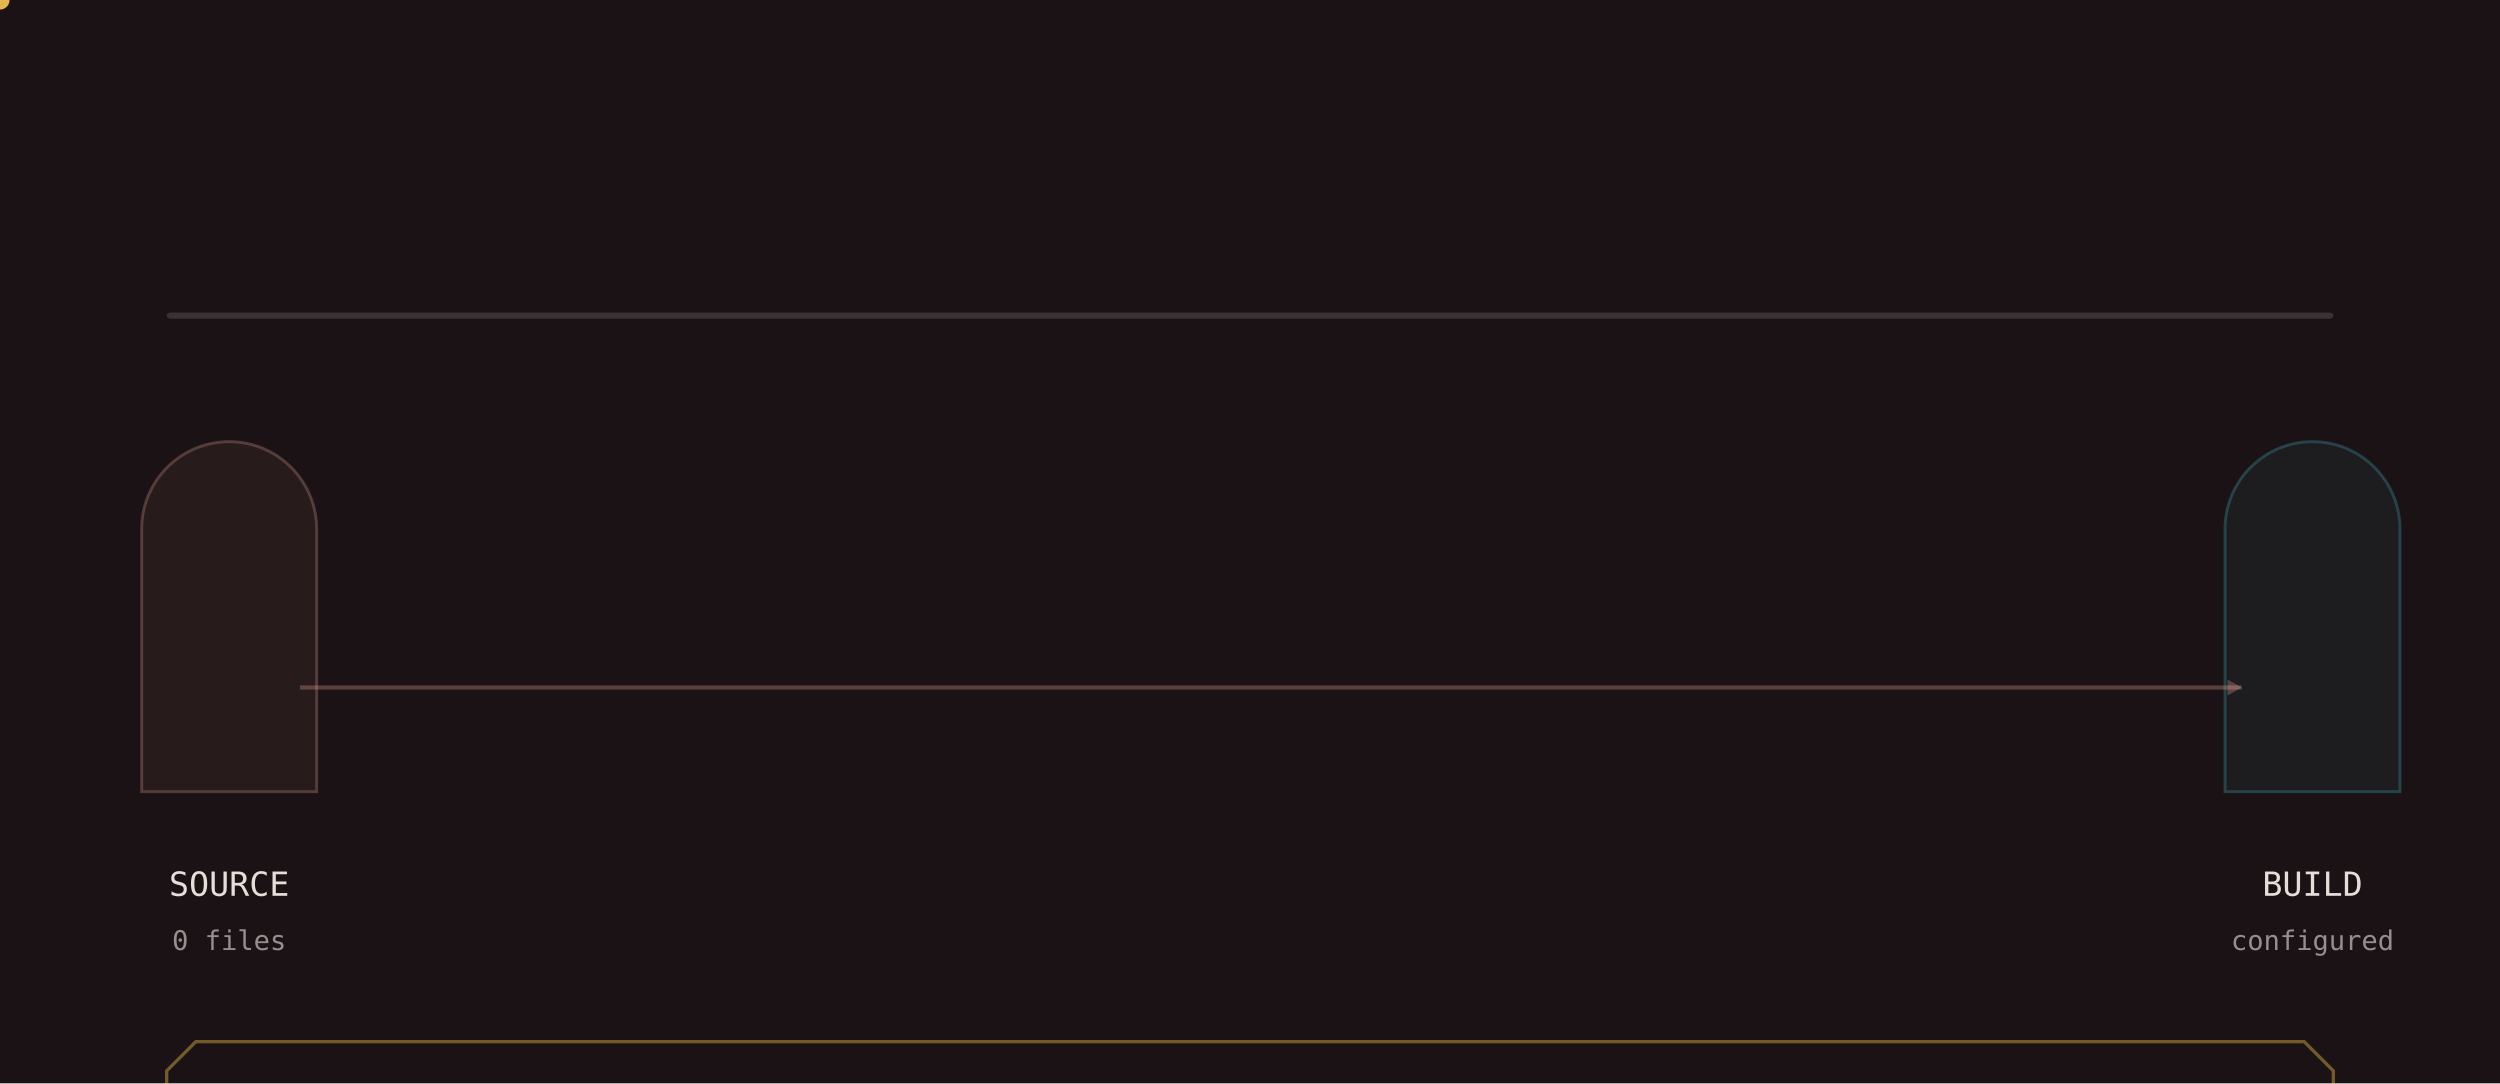
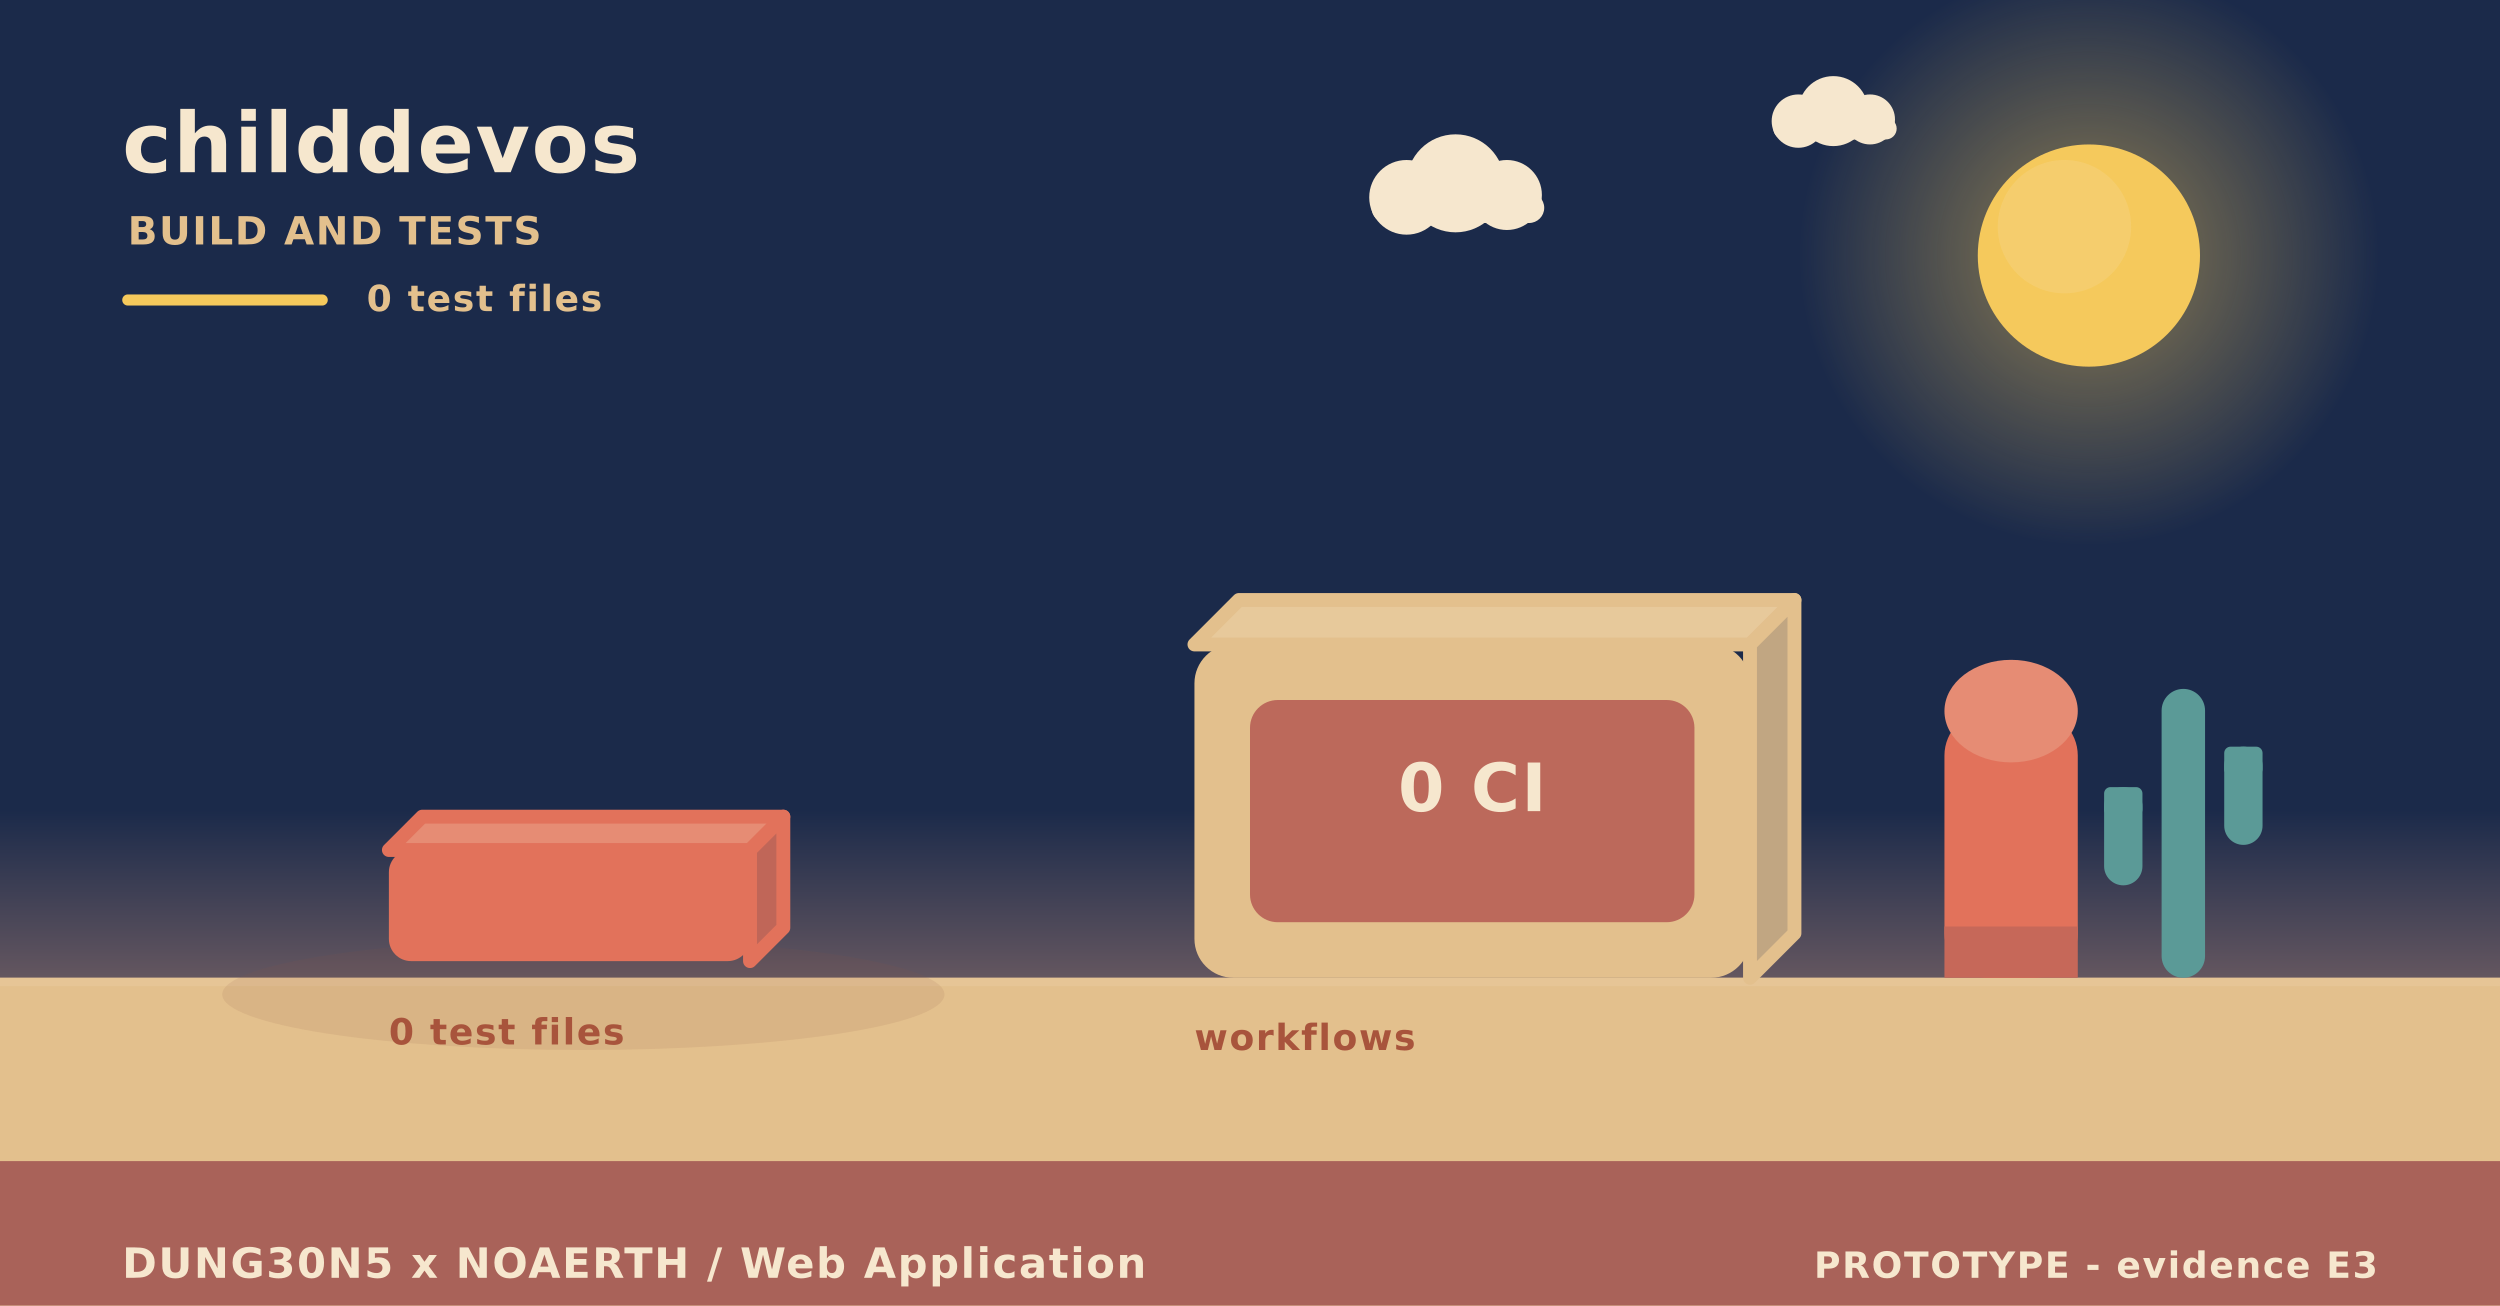
- <svg xmlns="http://www.w3.org/2000/svg" viewBox="0 0 1200 520" width="1200" height="520" role="img" aria-label="childdevos build evidence">
-   <rect width="1200" height="520" fill="#1a1214" />
-   <defs>
-     <linearGradient id="gb" x1="0" y1="0" x2="1" y2="1">
-       <stop offset="0%" stop-color="#ffb4a2" />
-       <stop offset="100%" stop-color="#48cae4" />
-     </linearGradient>
-   </defs>
-   <rect x="80.00" y="150.00" width="1040.00" height="3.00" rx="2.00" fill="rgba(253,244,240,0.140)" opacity="1.00" />
-   <path d="M68.00,380.00 L68.00,254.00 A42.00,42.00 0 0 1 152.00,254.00 L152.00,380.00 Z" fill="rgba(255,180,162,0.100)" opacity="0.55" stroke="rgba(255,180,162,0.450)" stroke-width="1.4" />
-   <polygon points="-192.26,189.00 -136.83,221.00 -136.83,157.00 -192.26,125.00" fill="#90732e" opacity="0.95" />
-   <polygon points="-247.68,221.00 -192.26,253.00 -192.26,189.00 -247.68,157.00" fill="#389eb2" opacity="0.95" />
-   <polygon points="-192.26,125.00 -136.83,157.00 -192.26,189.00 -247.68,157.00" fill="#ffb4a2" opacity="0.95" />
-   <text x="110" y="430" font-family="ui-monospace,Menlo,monospace" font-size="16" fill="rgba(253,244,240,0.900)" text-anchor="middle">SOURCE</text>
-   <text x="110" y="456" font-family="ui-monospace,Menlo,monospace" font-size="13" fill="rgba(253,244,240,0.550)" text-anchor="middle">0 files</text>
-   <path d="M1068.00,380.00 L1068.00,254.00 A42.00,42.00 0 0 1 1152.00,254.00 L1152.00,380.00 Z" fill="rgba(72,202,228,0.100)" opacity="0.55" stroke="rgba(72,202,228,0.450)" stroke-width="1.4" />
-   <polygon points="673.77,689.00 729.19,721.00 729.19,657.00 673.77,625.00" fill="#90732e" opacity="0.95" />
-   <polygon points="618.34,721.00 673.77,753.00 673.77,689.00 618.34,657.00" fill="#389eb2" opacity="0.95" />
-   <polygon points="673.77,625.00 729.19,657.00 673.77,689.00 618.34,657.00" fill="#48cae4" opacity="0.95" />
-   <text x="1110" y="430" font-family="ui-monospace,Menlo,monospace" font-size="16" fill="rgba(253,244,240,0.900)" text-anchor="middle">BUILD</text>
-   <text x="1110" y="456" font-family="ui-monospace,Menlo,monospace" font-size="13" fill="rgba(253,244,240,0.550)" text-anchor="middle">configured</text>
-   <line x1="144.00" y1="330.00" x2="1076.00" y2="330.00" stroke="rgba(255,180,162,0.500)" stroke-width="2.00" opacity="0.55" />
-   <polygon points="1076.00,330.00 1069.20,326.20 1069.20,333.80" fill="rgba(255,180,162,0.500)" opacity="0.55" />
-   <g opacity="0.9">
-     <circle cx="0.00" cy="0.00" r="4.60" fill="#f9c74f" opacity="1.00" />
-     <animateTransform attributeName="transform" type="translate" values="144.00,330.00 1076.00,330.00" dur="4.567s" begin="0.0s" repeatCount="indefinite" />
-     <animateTransform attributeName="transform" type="translate" values="1076.00,330.00 144.00,330.00" dur="4.567s" begin="2.283s" repeatCount="indefinite" />
+ <svg xmlns="http://www.w3.org/2000/svg" width="900" height="470" viewBox="0 0 900 470" role="img" aria-label="childdevos - how it is verified">
+   <linearGradient id="skyb" x1="0" y1="0" x2="0" y2="1">
+     <stop offset="0" stop-color="#1b2a4a" />
+     <stop offset="0.62" stop-color="#1b2a4a" />
+     <stop offset="1" stop-color="#f3ad8a" />
+   </linearGradient>
+   <rect width="900" height="470" fill="url(#skyb)" />
+   <radialGradient id="sunb">
+     <stop offset="0.35" stop-color="#f5c95c" stop-opacity="0.34" />
+     <stop offset="1" stop-color="#f5c95c" stop-opacity="0" />
+   </radialGradient>
+   <circle cx="752" cy="92" r="104" fill="url(#sunb)" />
+   <circle cx="752" cy="92" r="40" fill="#f5c95c" />
+   <circle cx="743.2" cy="81.6" r="24" fill="#f5d27e" opacity="0.5" />
+   <g>
+     <circle cx="524" cy="66" r="17.64" fill="#f6e7ce" />
+     <circle cx="506.36" cy="71.04" r="13.44" fill="#f6e7ce" />
+     <circle cx="542.48" cy="70.2" r="12.6" fill="#f6e7ce" />
+     <rect x="493.76" y="69.36" width="62.16" height="10.92" rx="5.46" fill="#f6e7ce" />
+     <animateTransform attributeName="transform" type="translate" values="0 0;24 0;0 0" dur="36s" begin="0s" repeatCount="indefinite" />
  </g>
-   <path d="M94.00,500.00 H1106.00 L1120.00,514.00 V546.00 L1106.00,560.00 H94.00 L80.00,546.00 V514.00 Z" fill="none" stroke="rgba(249,199,79,0.500)" stroke-width="1.60" opacity="0.80" />
-   <text x="600" y="536" font-family="ui-monospace,Menlo,monospace" font-size="16" fill="rgba(249,199,79,0.950)" text-anchor="middle">no test suite present in this repository — shown as measured, not implied</text>
+   <g>
+     <circle cx="660" cy="40" r="12.6" fill="#f6e7ce" />
+     <circle cx="647.4" cy="43.6" r="9.6" fill="#f6e7ce" />
+     <circle cx="673.2" cy="43" r="9" fill="#f6e7ce" />
+     <rect x="638.4" y="42.4" width="44.4" height="7.8" rx="3.9" fill="#f6e7ce" />
+     <animateTransform attributeName="transform" type="translate" values="0 0;-18 0;0 0" dur="46s" begin="3s" repeatCount="indefinite" />
+   </g>
+   <rect x="0" y="352" width="900" height="118" fill="#e3c08d" />
+   <rect x="0" y="352" width="900" height="3" fill="#e6c596" />
+   <text x="44" y="62" font-family="Verdana,DejaVu Sans,sans-serif" font-size="30" font-weight="700" letter-spacing="0.6" fill="#f6e7ce" text-anchor="start">childdevos</text>
+   <text x="46" y="88" font-family="Verdana,DejaVu Sans,sans-serif" font-size="14" font-weight="700" letter-spacing="0.6" fill="#e3c08d" text-anchor="start">BUILD AND TESTS</text>
+   <rect x="44" y="106" width="74" height="4" rx="2" fill="#f5c95c" />
+   <text x="132" y="112" font-family="Verdana,DejaVu Sans,sans-serif" font-size="13" font-weight="700" letter-spacing="0.6" fill="#e3c08d" text-anchor="start">0 test files</text>
+   <ellipse cx="210" cy="358" rx="130" ry="20" fill="rgba(138,90,68,0.11)" />
+   <g>
+     <path d="M140,306 L270,306 L282,294 L152,294 Z" fill="#e68c74" stroke="#e2725b" stroke-width="5" stroke-linejoin="round" />
+     <path d="M270,306 L282,294 L282,334 L270,346 Z" fill="#c06658" stroke="#e2725b" stroke-width="5" stroke-linejoin="round" />
+     <rect x="140" y="306" width="130" height="40" rx="8" fill="#e2725b" />
+     <animateTransform attributeName="transform" type="translate" values="0 10;0 0" dur="0.8s" begin="0.5s" fill="freeze" />
+   </g>
+   <text x="140" y="376" font-family="Verdana,DejaVu Sans,sans-serif" font-size="13" font-weight="700" letter-spacing="0.6" fill="#a8543c" text-anchor="start">0 test files</text>
+   <path d="M430,232 L630,232 L646,216 L446,216 Z" fill="#e7c99b" stroke="#e3c08d" stroke-width="5" stroke-linejoin="round" />
+   <path d="M630,232 L646,216 L646,336 L630,352 Z" fill="#c1a682" stroke="#e3c08d" stroke-width="5" stroke-linejoin="round" />
+   <rect x="430" y="232" width="200" height="120" rx="14" fill="#e3c08d" />
+   <rect x="450" y="252" width="160" height="80" rx="10" fill="#ba6458" opacity="0.94" />
+   <text x="530" y="292" font-family="Verdana,DejaVu Sans,sans-serif" font-size="24" font-weight="700" letter-spacing="0.6" fill="#f6e7ce" text-anchor="middle">0 CI</text>
+   <text x="430" y="378" font-family="Verdana,DejaVu Sans,sans-serif" font-size="13" font-weight="700" letter-spacing="0.6" fill="#a8543c" text-anchor="start">workflows</text>
+   <rect x="700" y="256" width="48" height="96" rx="16" fill="#e2725b" />
+   <ellipse cx="724" cy="256" rx="24" ry="18.46" fill="#e68c74" />
+   <rect x="700" y="333.54" width="48" height="18.46" fill="#c66859" />
+   <rect x="778.18" y="248" width="15.64" height="104" rx="7.82" fill="#5b9a97" />
+   <rect x="757.48" y="283.36" width="13.8" height="35.36" rx="6.9" fill="#5b9a97" />
+   <rect x="757.48" y="283.36" width="13.8" height="10.4" rx="2.3" fill="#5b9a97" />
+   <rect x="800.72" y="268.8" width="13.8" height="35.36" rx="6.9" fill="#5b9a97" />
+   <rect x="800.72" y="268.8" width="13.8" height="10.4" rx="2.3" fill="#5b9a97" />
+   <rect x="0" y="418" width="900" height="52" rx="0" fill="#a65c56" opacity="0.94" />
+   <text x="44" y="460" font-family="Verdana,DejaVu Sans,sans-serif" font-size="15" font-weight="700" letter-spacing="0.6" fill="#f6e7ce" text-anchor="start">DUNG30N5 x NOAERTH  /  Web Application</text>
+   <text x="856" y="460" font-family="Verdana,DejaVu Sans,sans-serif" font-size="13" font-weight="700" letter-spacing="0.6" fill="#f6e7ce" text-anchor="end">PROTOTYPE  -  evidence E3</text>
</svg>
